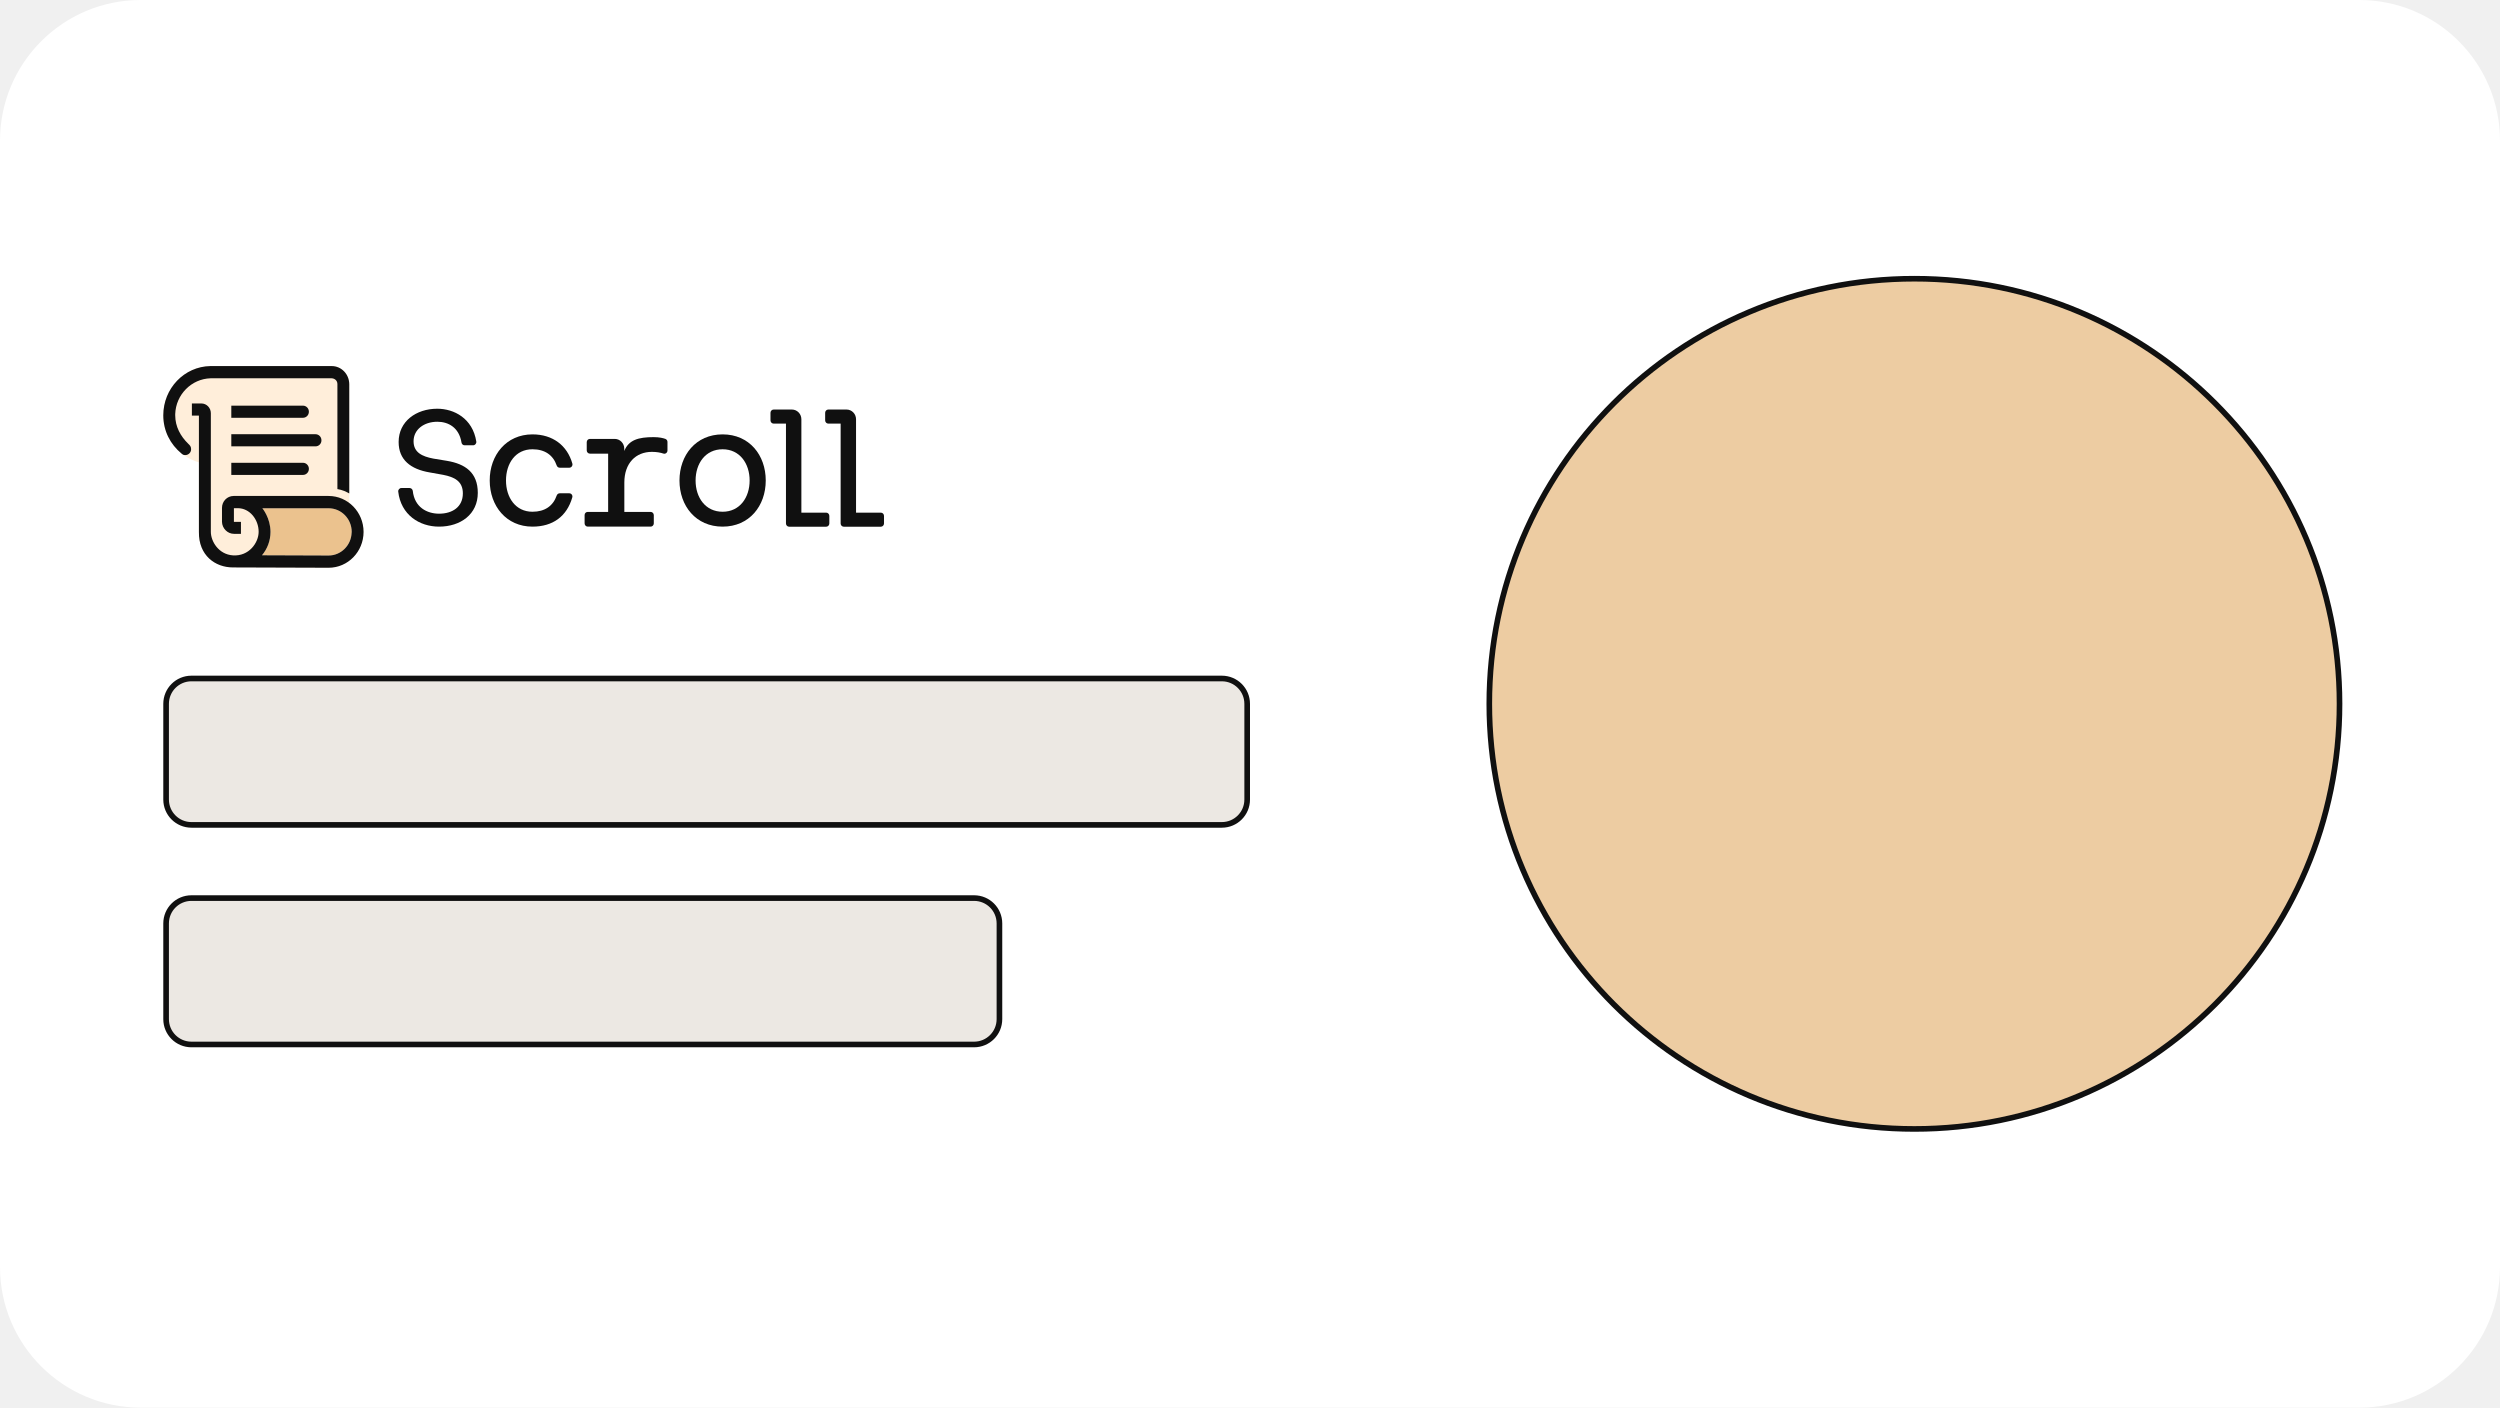
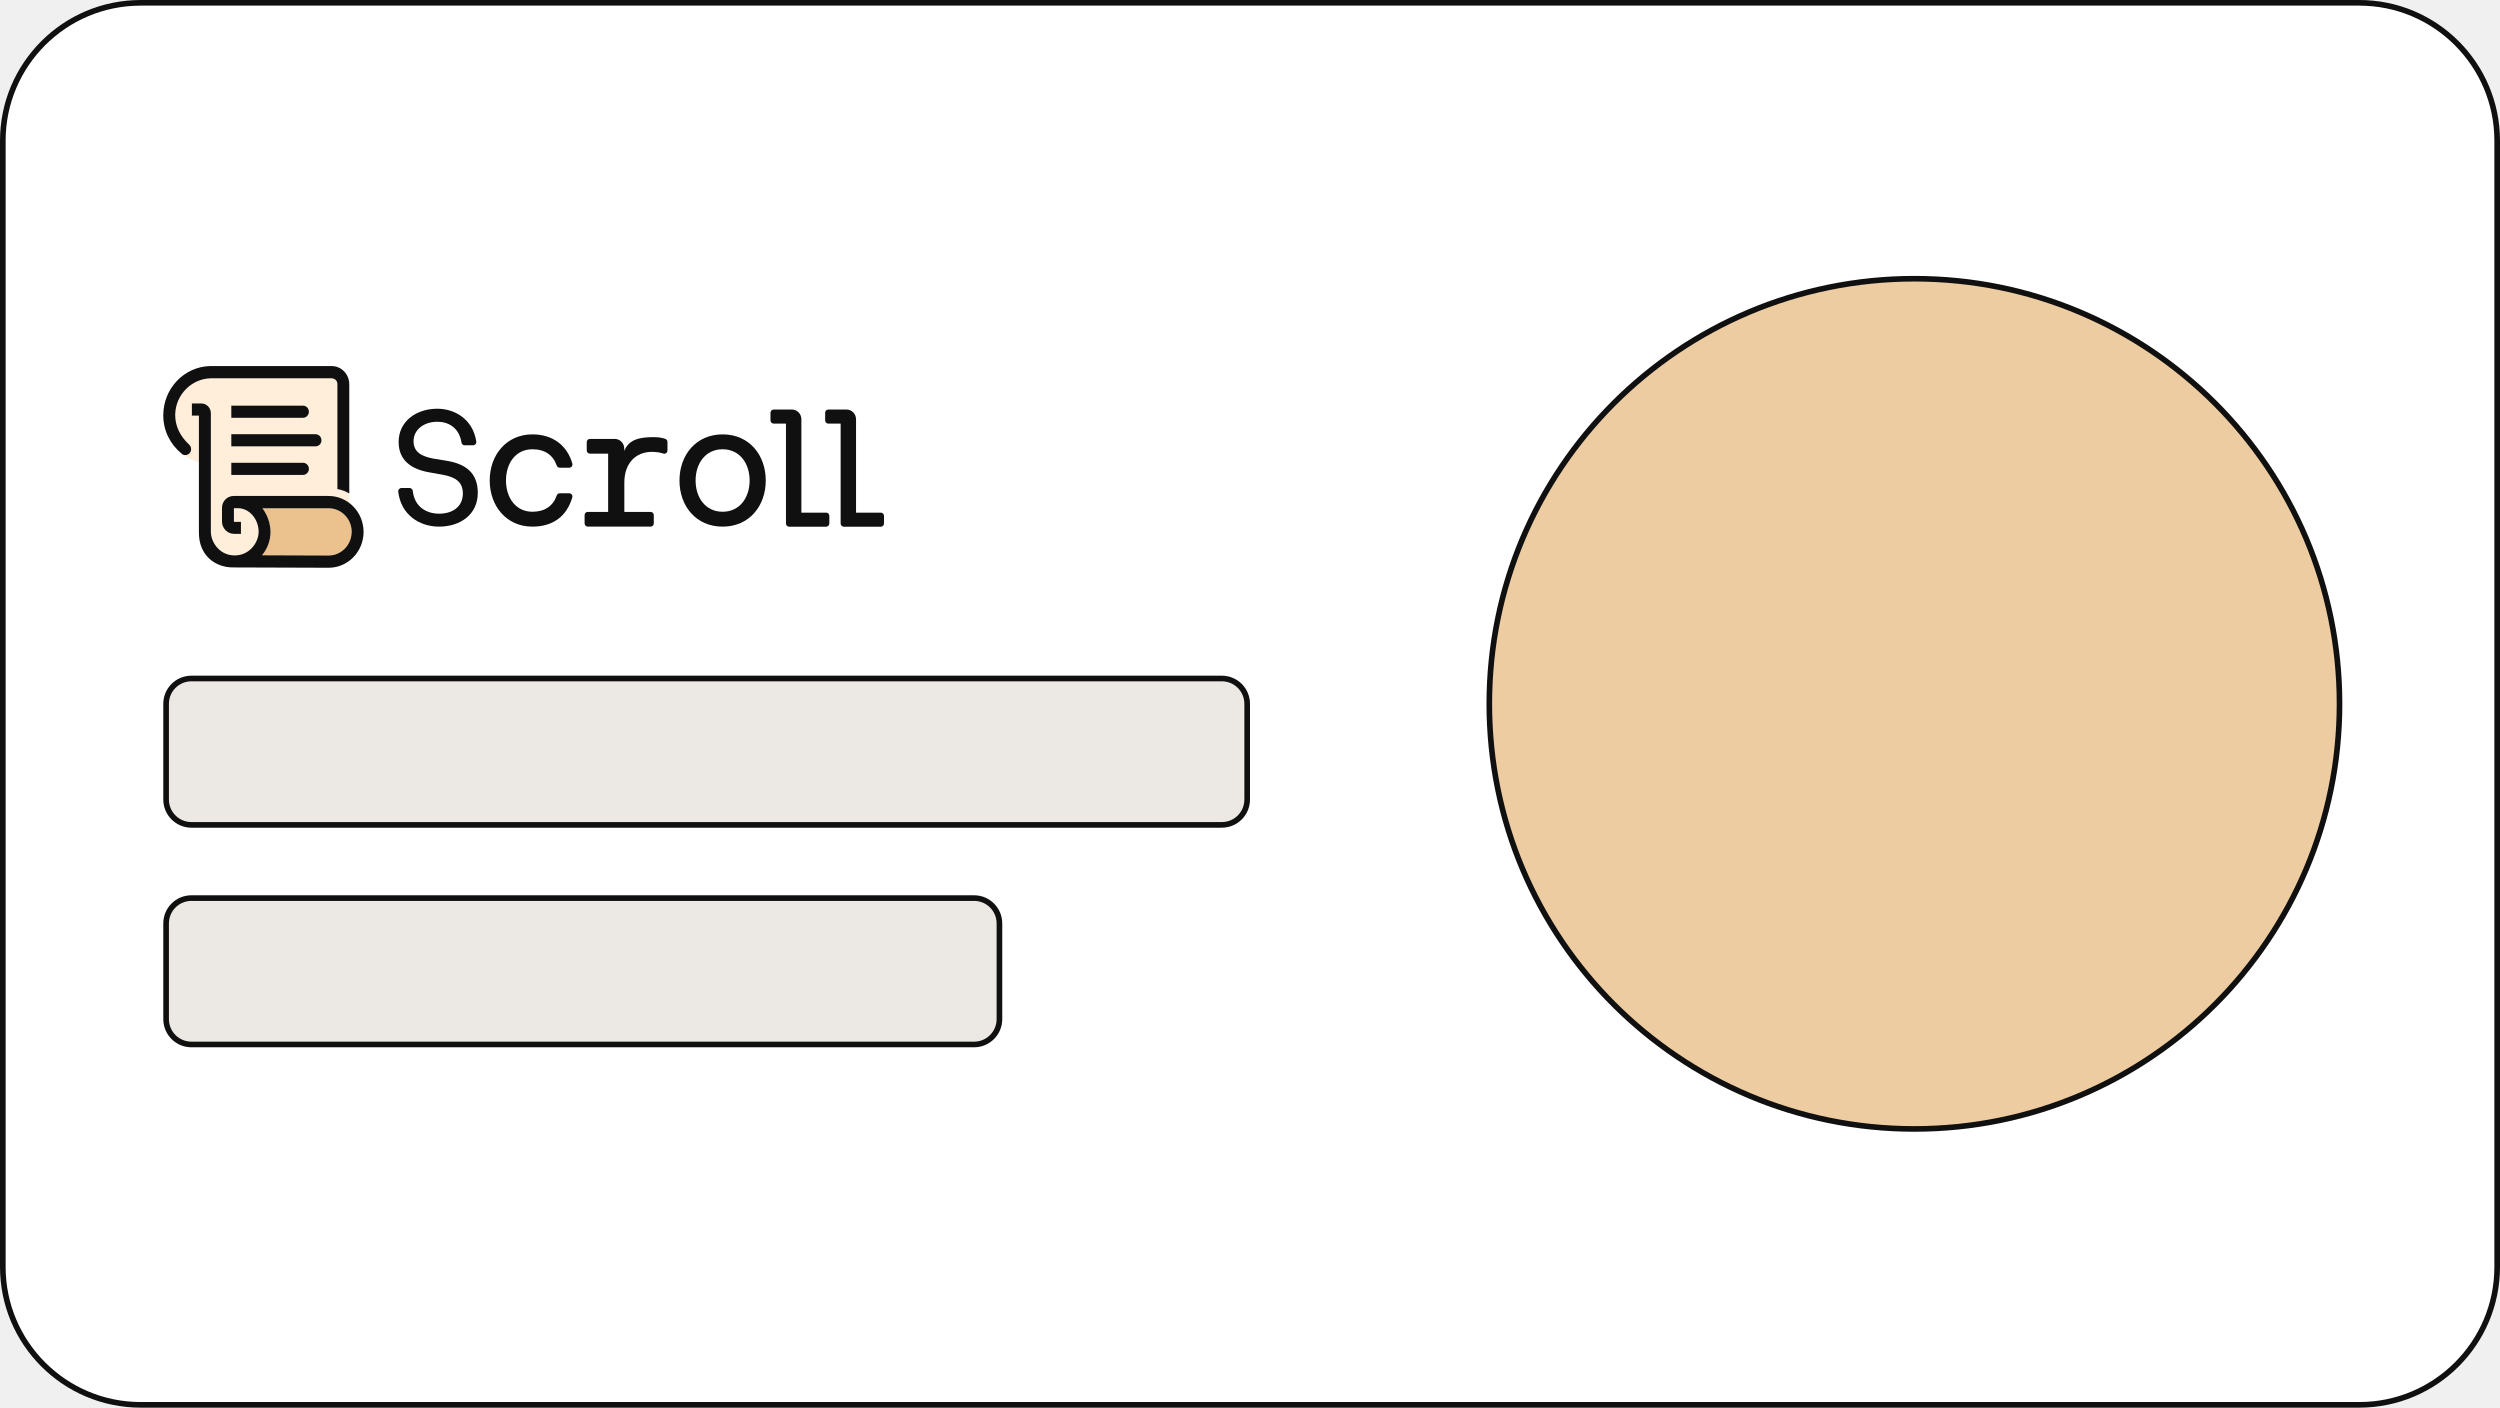
<svg xmlns="http://www.w3.org/2000/svg" width="444" height="250" viewBox="0 0 444 250" fill="none">
-   <g clip-path="url(#clip0_327_143)">
-     <rect width="444" height="250" rx="25" fill="white" />
-     <circle cx="340" cy="125" r="75.5" fill="#EDCCA2" stroke="#101010" />
-     <path d="M77.672 74.903C75.287 74.903 73.449 76.297 73.449 78.367C73.449 80.379 75.006 81.069 76.942 81.443L79.384 81.845C82.625 82.391 84.856 83.915 84.856 87.537C84.856 91.317 81.825 93.53 77.967 93.53C74.487 93.53 71.204 91.432 70.727 87.321C70.685 86.976 70.951 86.674 71.288 86.674H72.747C73.028 86.674 73.267 86.89 73.309 87.177C73.617 90.081 75.82 91.231 77.981 91.231C80.338 91.231 82.204 90.038 82.204 87.623C82.204 85.467 80.703 84.72 78.71 84.332L76.297 83.9C72.916 83.326 70.797 81.658 70.797 78.496C70.797 74.831 73.912 72.589 77.658 72.589C80.647 72.589 83.944 74.314 84.589 78.41C84.645 78.755 84.379 79.085 84.028 79.085H82.513C82.246 79.085 82.007 78.884 81.966 78.611C81.531 75.895 79.594 74.903 77.672 74.903Z" fill="#101010" />
-     <path d="M94.565 77.145C98.171 77.145 100.739 79.114 101.651 82.334C101.749 82.693 101.482 83.067 101.103 83.067H99.406C99.167 83.067 98.957 82.909 98.873 82.679C98.241 80.839 96.782 79.79 94.565 79.79C91.549 79.79 89.865 82.305 89.865 85.338C89.865 88.356 91.563 90.886 94.565 90.886C96.782 90.886 98.241 89.837 98.873 87.997C98.957 87.767 99.167 87.609 99.406 87.609H101.103C101.482 87.609 101.749 87.983 101.637 88.342C100.668 91.705 98.185 93.531 94.565 93.531C89.921 93.531 86.975 89.851 86.975 85.338C86.961 80.839 89.921 77.145 94.565 77.145Z" fill="#101010" />
-     <path d="M104.372 90.915H108.006V80.566H104.765C104.456 80.566 104.204 80.307 104.204 79.991V78.525C104.204 78.209 104.456 77.95 104.765 77.95H109.184C110.11 77.95 110.868 78.726 110.868 79.675V80.092C111.668 78.123 113.394 77.634 116.073 77.634C117.098 77.634 117.785 77.806 118.178 77.95C118.402 78.036 118.543 78.252 118.543 78.482V80.005C118.543 80.393 118.178 80.681 117.813 80.552C117.336 80.393 116.663 80.25 115.779 80.25C112.917 80.25 110.882 82.248 110.882 85.711V90.915H115.554C115.863 90.915 116.115 91.173 116.115 91.489V92.955C116.115 93.272 115.863 93.53 115.554 93.53H104.386C104.077 93.53 103.825 93.272 103.825 92.955V91.489C103.811 91.173 104.063 90.915 104.372 90.915Z" fill="#101010" />
-     <path d="M120.675 85.338C120.675 80.839 123.593 77.145 128.335 77.145C133.078 77.145 135.996 80.825 135.996 85.338C135.996 89.851 133.078 93.531 128.335 93.531C123.593 93.531 120.675 89.851 120.675 85.338ZM128.335 90.886C131.38 90.886 133.134 88.371 133.134 85.338C133.134 82.32 131.38 79.79 128.335 79.79C125.291 79.79 123.537 82.305 123.537 85.338C123.537 88.371 125.291 90.886 128.335 90.886Z" fill="#101010" />
-     <path d="M142.338 91.044H146.729C147.038 91.044 147.291 91.303 147.291 91.619V92.97C147.291 93.286 147.038 93.545 146.729 93.545H140.149C139.84 93.545 139.588 93.286 139.588 92.97V75.234H137.399C137.09 75.234 136.838 74.975 136.838 74.659V73.308C136.838 72.992 137.09 72.733 137.399 72.733H140.64C141.566 72.733 142.324 73.509 142.324 74.458V91.044H142.338Z" fill="#101010" />
-     <path d="M152.047 91.044H156.438C156.747 91.044 157 91.303 157 91.619V92.97C157 93.286 156.747 93.545 156.438 93.545H149.858C149.549 93.545 149.297 93.286 149.297 92.97V75.234H147.108C146.799 75.234 146.547 74.975 146.547 74.659V73.308C146.547 72.992 146.799 72.733 147.108 72.733H150.349C151.275 72.733 152.033 73.509 152.033 74.458V91.044H152.047Z" fill="#101010" />
-     <path d="M62.028 89.319V68.191C62 66.423 60.625 65 58.899 65H37.376C32.732 65.072 29 68.967 29 73.739C29 75.349 29.421 76.728 30.066 77.936C30.613 78.942 31.469 79.891 32.311 80.595C32.55 80.796 32.438 80.71 33.167 81.17C34.177 81.802 35.328 82.118 35.328 82.118L35.314 94.752C35.342 95.356 35.398 95.931 35.552 96.463C36.029 98.245 37.236 99.61 38.877 100.271C39.565 100.544 40.337 100.731 41.164 100.746L58.352 100.803C61.775 100.803 64.553 97.957 64.553 94.436C64.567 92.352 63.557 90.483 62.028 89.319Z" fill="#FFEEDA" />
-     <path d="M62.449 94.594C62.379 96.851 60.569 98.662 58.352 98.662L46.524 98.619C47.465 97.498 48.04 96.046 48.04 94.465C48.04 91.978 46.595 90.268 46.595 90.268H58.366C60.625 90.268 62.463 92.151 62.463 94.465L62.449 94.594Z" fill="#EBC28E" />
-     <path d="M33.434 78.812C32.073 77.49 31.119 75.78 31.119 73.753V73.538C31.231 70.074 34.009 67.285 37.39 67.185H58.913C59.474 67.213 59.923 67.616 59.923 68.205V86.861C60.414 86.948 60.653 87.019 61.13 87.192C61.509 87.336 62.028 87.638 62.028 87.638V68.205C62 66.437 60.625 65.014 58.899 65.014H37.376C32.732 65.086 29 68.981 29 73.753C29 76.527 30.235 78.899 32.255 80.566C32.395 80.681 32.522 80.825 32.886 80.825C33.518 80.825 33.967 80.307 33.939 79.747C33.925 79.272 33.728 79.1 33.434 78.812Z" fill="#101010" />
-     <path d="M58.352 88.083H41.473C40.337 88.097 39.425 89.031 39.425 90.196V92.682C39.453 93.832 40.407 94.809 41.543 94.809H42.792V92.682H41.543V90.253C41.543 90.253 41.852 90.253 42.231 90.253C44.363 90.253 45.935 92.28 45.935 94.45C45.935 96.376 44.223 98.834 41.361 98.633C38.821 98.46 37.446 96.146 37.446 94.45V73.379C37.446 72.431 36.689 71.654 35.763 71.654H34.079V73.811H35.328V94.465C35.258 98.662 38.246 100.774 41.361 100.774L58.366 100.832C61.789 100.832 64.567 97.986 64.567 94.465C64.567 90.943 61.775 88.083 58.352 88.083ZM62.449 94.594C62.379 96.85 60.569 98.662 58.352 98.662L46.524 98.618C47.464 97.497 48.039 96.046 48.039 94.465C48.039 91.978 46.594 90.268 46.594 90.268H58.366C60.625 90.268 62.463 92.15 62.463 94.465L62.449 94.594Z" fill="#101010" />
-     <path d="M53.806 74.199H41.08V72.043H53.806C54.381 72.043 54.858 72.517 54.858 73.121C54.858 73.71 54.395 74.199 53.806 74.199Z" fill="#101010" />
-     <path d="M53.806 84.346H41.08V82.19H53.806C54.381 82.19 54.858 82.665 54.858 83.268C54.858 83.858 54.395 84.346 53.806 84.346Z" fill="#101010" />
-     <path d="M56.051 79.272H41.08V77.117H56.037C56.612 77.117 57.089 77.591 57.089 78.194C57.103 78.784 56.626 79.272 56.051 79.272Z" fill="#101010" />
-     <rect x="29.5" y="120.5" width="192" height="26" rx="4.5" fill="#ECE8E3" stroke="#101010" />
-     <rect x="29.5" y="159.5" width="148" height="26" rx="4.5" fill="#ECE8E3" stroke="#101010" />
-   </g>
-   <defs>
-     <clipPath id="clip0_327_143">
-       <rect width="444" height="250" rx="25" fill="white" />
-     </clipPath>
-   </defs>
+   <rect x="0.5" y="0.5" width="443" height="249" rx="24.5" fill="white" stroke="#101010" />
+   <circle cx="340" cy="125" r="75.5" fill="#EDCCA2" stroke="#101010" />
+   <path d="M77.672 74.903C75.287 74.903 73.449 76.297 73.449 78.367C73.449 80.379 75.006 81.069 76.942 81.443L79.384 81.845C82.625 82.391 84.856 83.915 84.856 87.537C84.856 91.317 81.825 93.53 77.967 93.53C74.487 93.53 71.204 91.432 70.727 87.321C70.685 86.976 70.951 86.674 71.288 86.674H72.747C73.028 86.674 73.267 86.89 73.309 87.177C73.617 90.081 75.82 91.231 77.981 91.231C80.338 91.231 82.204 90.038 82.204 87.623C82.204 85.467 80.703 84.72 78.71 84.332L76.297 83.9C72.916 83.326 70.797 81.658 70.797 78.496C70.797 74.831 73.912 72.589 77.658 72.589C80.647 72.589 83.944 74.314 84.589 78.41C84.645 78.755 84.379 79.085 84.028 79.085H82.513C82.246 79.085 82.007 78.884 81.966 78.611C81.531 75.895 79.594 74.903 77.672 74.903Z" fill="#101010" />
+   <path d="M94.565 77.145C98.171 77.145 100.738 79.114 101.65 82.334C101.748 82.693 101.482 83.067 101.103 83.067H99.405C99.167 83.067 98.956 82.909 98.872 82.679C98.241 80.839 96.781 79.79 94.565 79.79C91.548 79.79 89.864 82.305 89.864 85.338C89.864 88.356 91.562 90.886 94.565 90.886C96.781 90.886 98.241 89.837 98.872 87.997C98.956 87.767 99.167 87.609 99.405 87.609H101.103C101.482 87.609 101.748 87.983 101.636 88.342C100.668 91.705 98.184 93.531 94.565 93.531C89.921 93.531 86.974 89.851 86.974 85.338C86.96 80.839 89.921 77.145 94.565 77.145Z" fill="#101010" />
+   <path d="M104.372 90.915H108.006V80.566H104.765C104.456 80.566 104.204 80.307 104.204 79.991V78.525C104.204 78.209 104.456 77.95 104.765 77.95H109.184C110.11 77.95 110.868 78.726 110.868 79.675V80.092C111.668 78.123 113.394 77.634 116.073 77.634C117.098 77.634 117.785 77.806 118.178 77.95C118.402 78.036 118.543 78.252 118.543 78.482V80.005C118.543 80.393 118.178 80.681 117.813 80.552C117.336 80.393 116.663 80.25 115.779 80.25C112.917 80.25 110.882 82.248 110.882 85.711V90.915H115.554C115.863 90.915 116.115 91.173 116.115 91.489V92.955C116.115 93.272 115.863 93.53 115.554 93.53H104.386C104.077 93.53 103.825 93.272 103.825 92.955V91.489C103.811 91.173 104.063 90.915 104.372 90.915Z" fill="#101010" />
+   <path d="M120.675 85.338C120.675 80.839 123.594 77.145 128.336 77.145C133.078 77.145 135.997 80.825 135.997 85.338C135.997 89.851 133.078 93.531 128.336 93.531C123.594 93.531 120.675 89.851 120.675 85.338ZM128.336 90.886C131.381 90.886 133.134 88.371 133.134 85.338C133.134 82.32 131.381 79.79 128.336 79.79C125.291 79.79 123.538 82.305 123.538 85.338C123.538 88.371 125.291 90.886 128.336 90.886Z" fill="#101010" />
+   <path d="M142.338 91.044H146.73C147.039 91.044 147.291 91.303 147.291 91.619V92.97C147.291 93.286 147.039 93.545 146.73 93.545H140.15C139.841 93.545 139.588 93.286 139.588 92.97V75.234H137.4C137.091 75.234 136.838 74.975 136.838 74.659V73.308C136.838 72.992 137.091 72.733 137.4 72.733H140.641C141.567 72.733 142.324 73.509 142.324 74.458V91.044H142.338Z" fill="#101010" />
+   <path d="M152.047 91.044H156.438C156.747 91.044 157 91.303 157 91.619V92.97C157 93.286 156.747 93.545 156.438 93.545H149.858C149.549 93.545 149.297 93.286 149.297 92.97V75.234H147.108C146.799 75.234 146.547 74.975 146.547 74.659V73.308C146.547 72.992 146.799 72.733 147.108 72.733H150.349C151.275 72.733 152.033 73.509 152.033 74.458V91.044H152.047Z" fill="#101010" />
+   <path d="M62.028 89.319V68.191C62 66.423 60.625 65 58.899 65H37.376C32.732 65.072 29 68.967 29 73.739C29 75.349 29.421 76.728 30.066 77.936C30.613 78.942 31.469 79.891 32.311 80.595C32.55 80.796 32.438 80.71 33.167 81.17C34.177 81.802 35.328 82.118 35.328 82.118L35.314 94.752C35.342 95.356 35.398 95.931 35.552 96.463C36.029 98.245 37.236 99.61 38.877 100.271C39.565 100.544 40.337 100.731 41.164 100.746L58.352 100.803C61.775 100.803 64.553 97.957 64.553 94.436C64.567 92.352 63.557 90.483 62.028 89.319Z" fill="#FFEEDA" />
+   <path d="M62.449 94.594C62.378 96.851 60.568 98.662 58.352 98.662L46.524 98.619C47.464 97.498 48.039 96.046 48.039 94.465C48.039 91.978 46.594 90.268 46.594 90.268H58.366C60.625 90.268 62.463 92.151 62.463 94.465L62.449 94.594Z" fill="#EBC28E" />
+   <path d="M33.434 78.812C32.073 77.49 31.119 75.78 31.119 73.753V73.538C31.231 70.074 34.009 67.285 37.39 67.185H58.913C59.474 67.213 59.923 67.616 59.923 68.205V86.861C60.414 86.948 60.653 87.019 61.13 87.192C61.509 87.336 62.028 87.638 62.028 87.638V68.205C62 66.437 60.625 65.014 58.899 65.014H37.376C32.732 65.086 29 68.981 29 73.753C29 76.527 30.235 78.899 32.255 80.566C32.395 80.681 32.522 80.825 32.886 80.825C33.518 80.825 33.967 80.307 33.939 79.747C33.925 79.272 33.728 79.1 33.434 78.812Z" fill="#101010" />
+   <path d="M58.352 88.083H41.474C40.337 88.097 39.425 89.031 39.425 90.196V92.682C39.453 93.832 40.407 94.809 41.544 94.809H42.792V92.682H41.544V90.253C41.544 90.253 41.852 90.253 42.231 90.253C44.364 90.253 45.935 92.28 45.935 94.45C45.935 96.376 44.224 98.834 41.361 98.633C38.822 98.46 37.447 96.146 37.447 94.45V73.379C37.447 72.431 36.689 71.654 35.763 71.654H34.08V73.811H35.328V94.465C35.258 98.662 38.247 100.774 41.361 100.774L58.366 100.832C61.79 100.832 64.568 97.986 64.568 94.465C64.568 90.943 61.776 88.083 58.352 88.083ZM62.449 94.594C62.379 96.85 60.569 98.662 58.352 98.662L46.525 98.618C47.465 97.497 48.04 96.046 48.04 94.465C48.04 91.978 46.595 90.268 46.595 90.268H58.366C60.625 90.268 62.463 92.15 62.463 94.465L62.449 94.594Z" fill="#101010" />
+   <path d="M53.806 74.199H41.081V72.043H53.806C54.382 72.043 54.858 72.517 54.858 73.121C54.858 73.71 54.395 74.199 53.806 74.199Z" fill="#101010" />
+   <path d="M53.806 84.346H41.081V82.19H53.806C54.382 82.19 54.858 82.665 54.858 83.268C54.858 83.858 54.395 84.346 53.806 84.346Z" fill="#101010" />
+   <path d="M56.051 79.272H41.081V77.117H56.037C56.612 77.117 57.089 77.591 57.089 78.194C57.103 78.784 56.626 79.272 56.051 79.272Z" fill="#101010" />
+   <rect x="29.5" y="120.5" width="192" height="26" rx="4.5" fill="#ECE8E3" stroke="#101010" />
+   <rect x="29.5" y="159.5" width="148" height="26" rx="4.5" fill="#ECE8E3" stroke="#101010" />
</svg>
